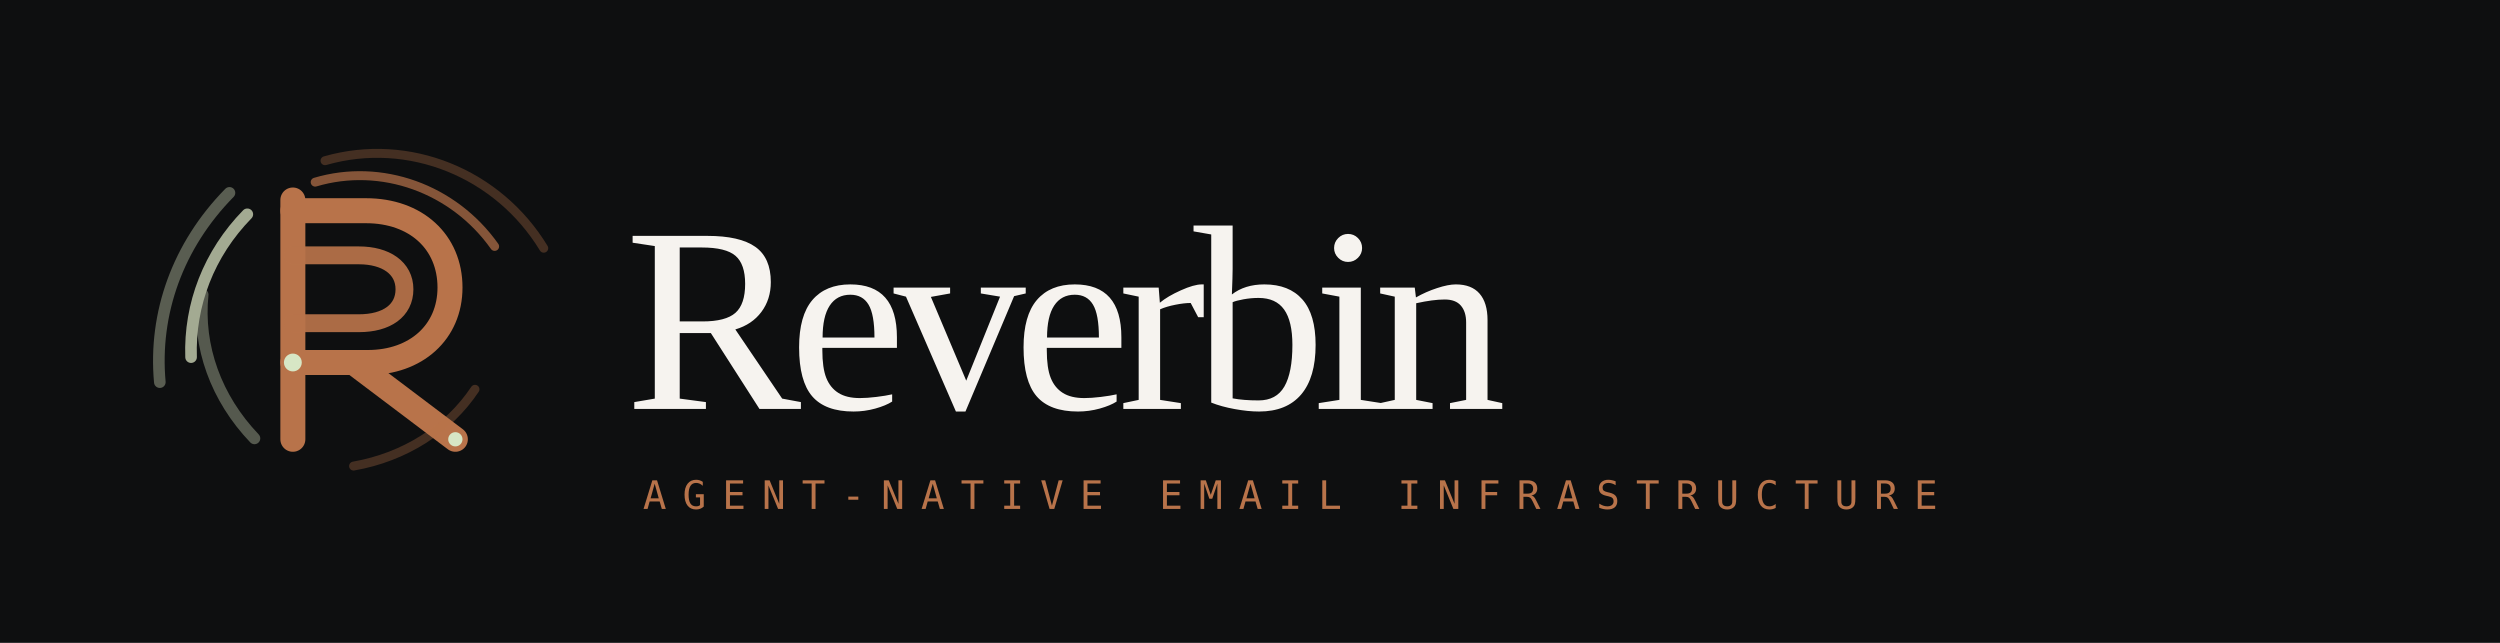
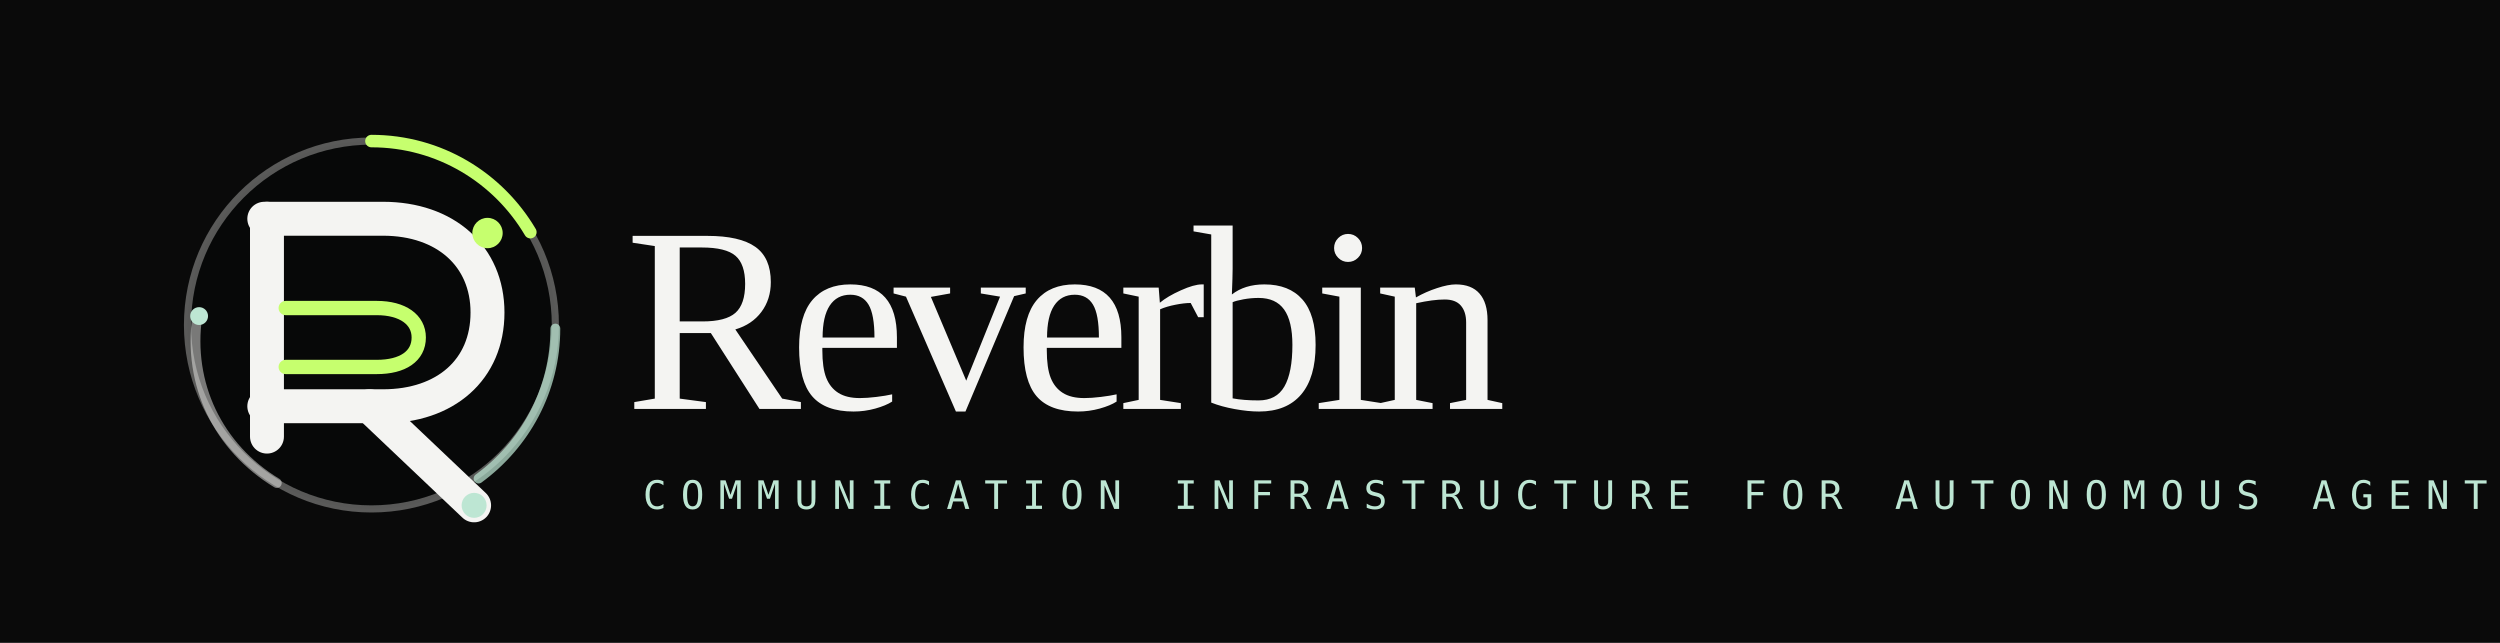
<svg xmlns="http://www.w3.org/2000/svg" width="1400" height="360" viewBox="0 0 1400 360" fill="none" role="img" aria-labelledby="title desc">
-   <rect width="1400" height="360" fill="#0E0F10" />
-   <g transform="translate(82 54) scale(.5)">
-     <g stroke="#B8734A" stroke-width="28" stroke-linecap="round" stroke-linejoin="round">
-       <path d="M164 384V116" />
-       <path d="M164 128H246C302 128 340 163 340 214C340 264 302 298 248 298H164" />
-       <path d="M232 298L346 384" />
-       <path d="M164 178H238C268 178 289 192 289 216C289 240 269 254 238 254H164" stroke-width="20" opacity="0.92" />
-     </g>
-     <g stroke="#DDE6C5" stroke-width="13" stroke-linecap="round" opacity="0.72">
-       <path d="M113 132C70 176 48 233 50 292" />
-       <path d="M93 108C35 167 8 243 15 320" opacity="0.5" />
-       <path d="M121 383C78 338 57 280 63 222" opacity="0.48" />
-     </g>
-     <g stroke="#B8734A" stroke-width="10" stroke-linecap="round" opacity="0.7">
-       <path d="M189 96C263 74 344 103 390 168" />
-       <path d="M200 72C294 45 394 86 445 170" opacity="0.45" />
-       <path d="M368 328C338 373 289 404 232 414" opacity="0.45" />
-     </g>
-     <circle cx="164" cy="298" r="10" fill="#D7E6C5" />
-     <circle cx="346" cy="384" r="8" fill="#D7E6C5" />
+   <rect width="1400" height="360" fill="#0A0A0A" />
+   <g transform="translate(80 54) scale(.5)">
+     <circle cx="256" cy="256" r="206" fill="#070808" stroke="#F4F4F2" stroke-opacity="0.34" stroke-width="8" />
+     <path d="M256 50C332 50 398 91 434 152" stroke="#C6FF6E" stroke-width="14" stroke-linecap="round" />
+     <path d="M462 260C462 329 428 390 376 428" stroke="#BDE6D3" stroke-opacity="0.72" stroke-width="11" stroke-linecap="round" />
+     <path d="M150 433C84 393 50 322 61 246" stroke="#F4F4F2" stroke-opacity="0.48" stroke-width="11" stroke-linecap="round" />
+     <path d="M136 137H269C339 137 386 179 386 242C386 306 339 347 269 347H136" stroke="#F4F4F2" stroke-width="38" stroke-linecap="round" stroke-linejoin="round" />
+     <path d="M139 381V137" stroke="#F4F4F2" stroke-width="38" stroke-linecap="round" />
+     <path d="M254 347L371 458" stroke="#F4F4F2" stroke-width="38" stroke-linecap="round" />
+     <path d="M160 237H262C291 237 309 250 309 270C309 291 291 303 262 303H160" stroke="#C6FF6E" stroke-width="16" stroke-linecap="round" stroke-linejoin="round" />
+     <circle cx="386" cy="153" r="17" fill="#C6FF6E" />
+     <circle cx="371" cy="458" r="14" fill="#BDE6D3" />
+     <circle cx="63" cy="246" r="10" fill="#BDE6D3" />
  </g>
-   <text x="350" y="229" fill="#F6F3EF" font-family="Georgia, 'Times New Roman', serif" font-size="148" letter-spacing="-7">Reverbin</text>
-   <text x="360" y="285" fill="#B8734A" font-family="ui-monospace, SFMono-Regular, Menlo, Consolas, monospace" font-size="22" letter-spacing="9">AGENT-NATIVE EMAIL INFRASTRUCTURE</text>
+   <text x="350" y="229" fill="#F4F4F2" font-family="Georgia, 'Times New Roman', serif" font-size="148" letter-spacing="-7">Reverbin</text>
+   <text x="360" y="285" fill="#BDE6D3" font-family="ui-monospace, SFMono-Regular, Menlo, Consolas, monospace" font-size="22" letter-spacing="8">COMMUNICATION INFRASTRUCTURE FOR AUTONOMOUS AGENTS</text>
</svg>
